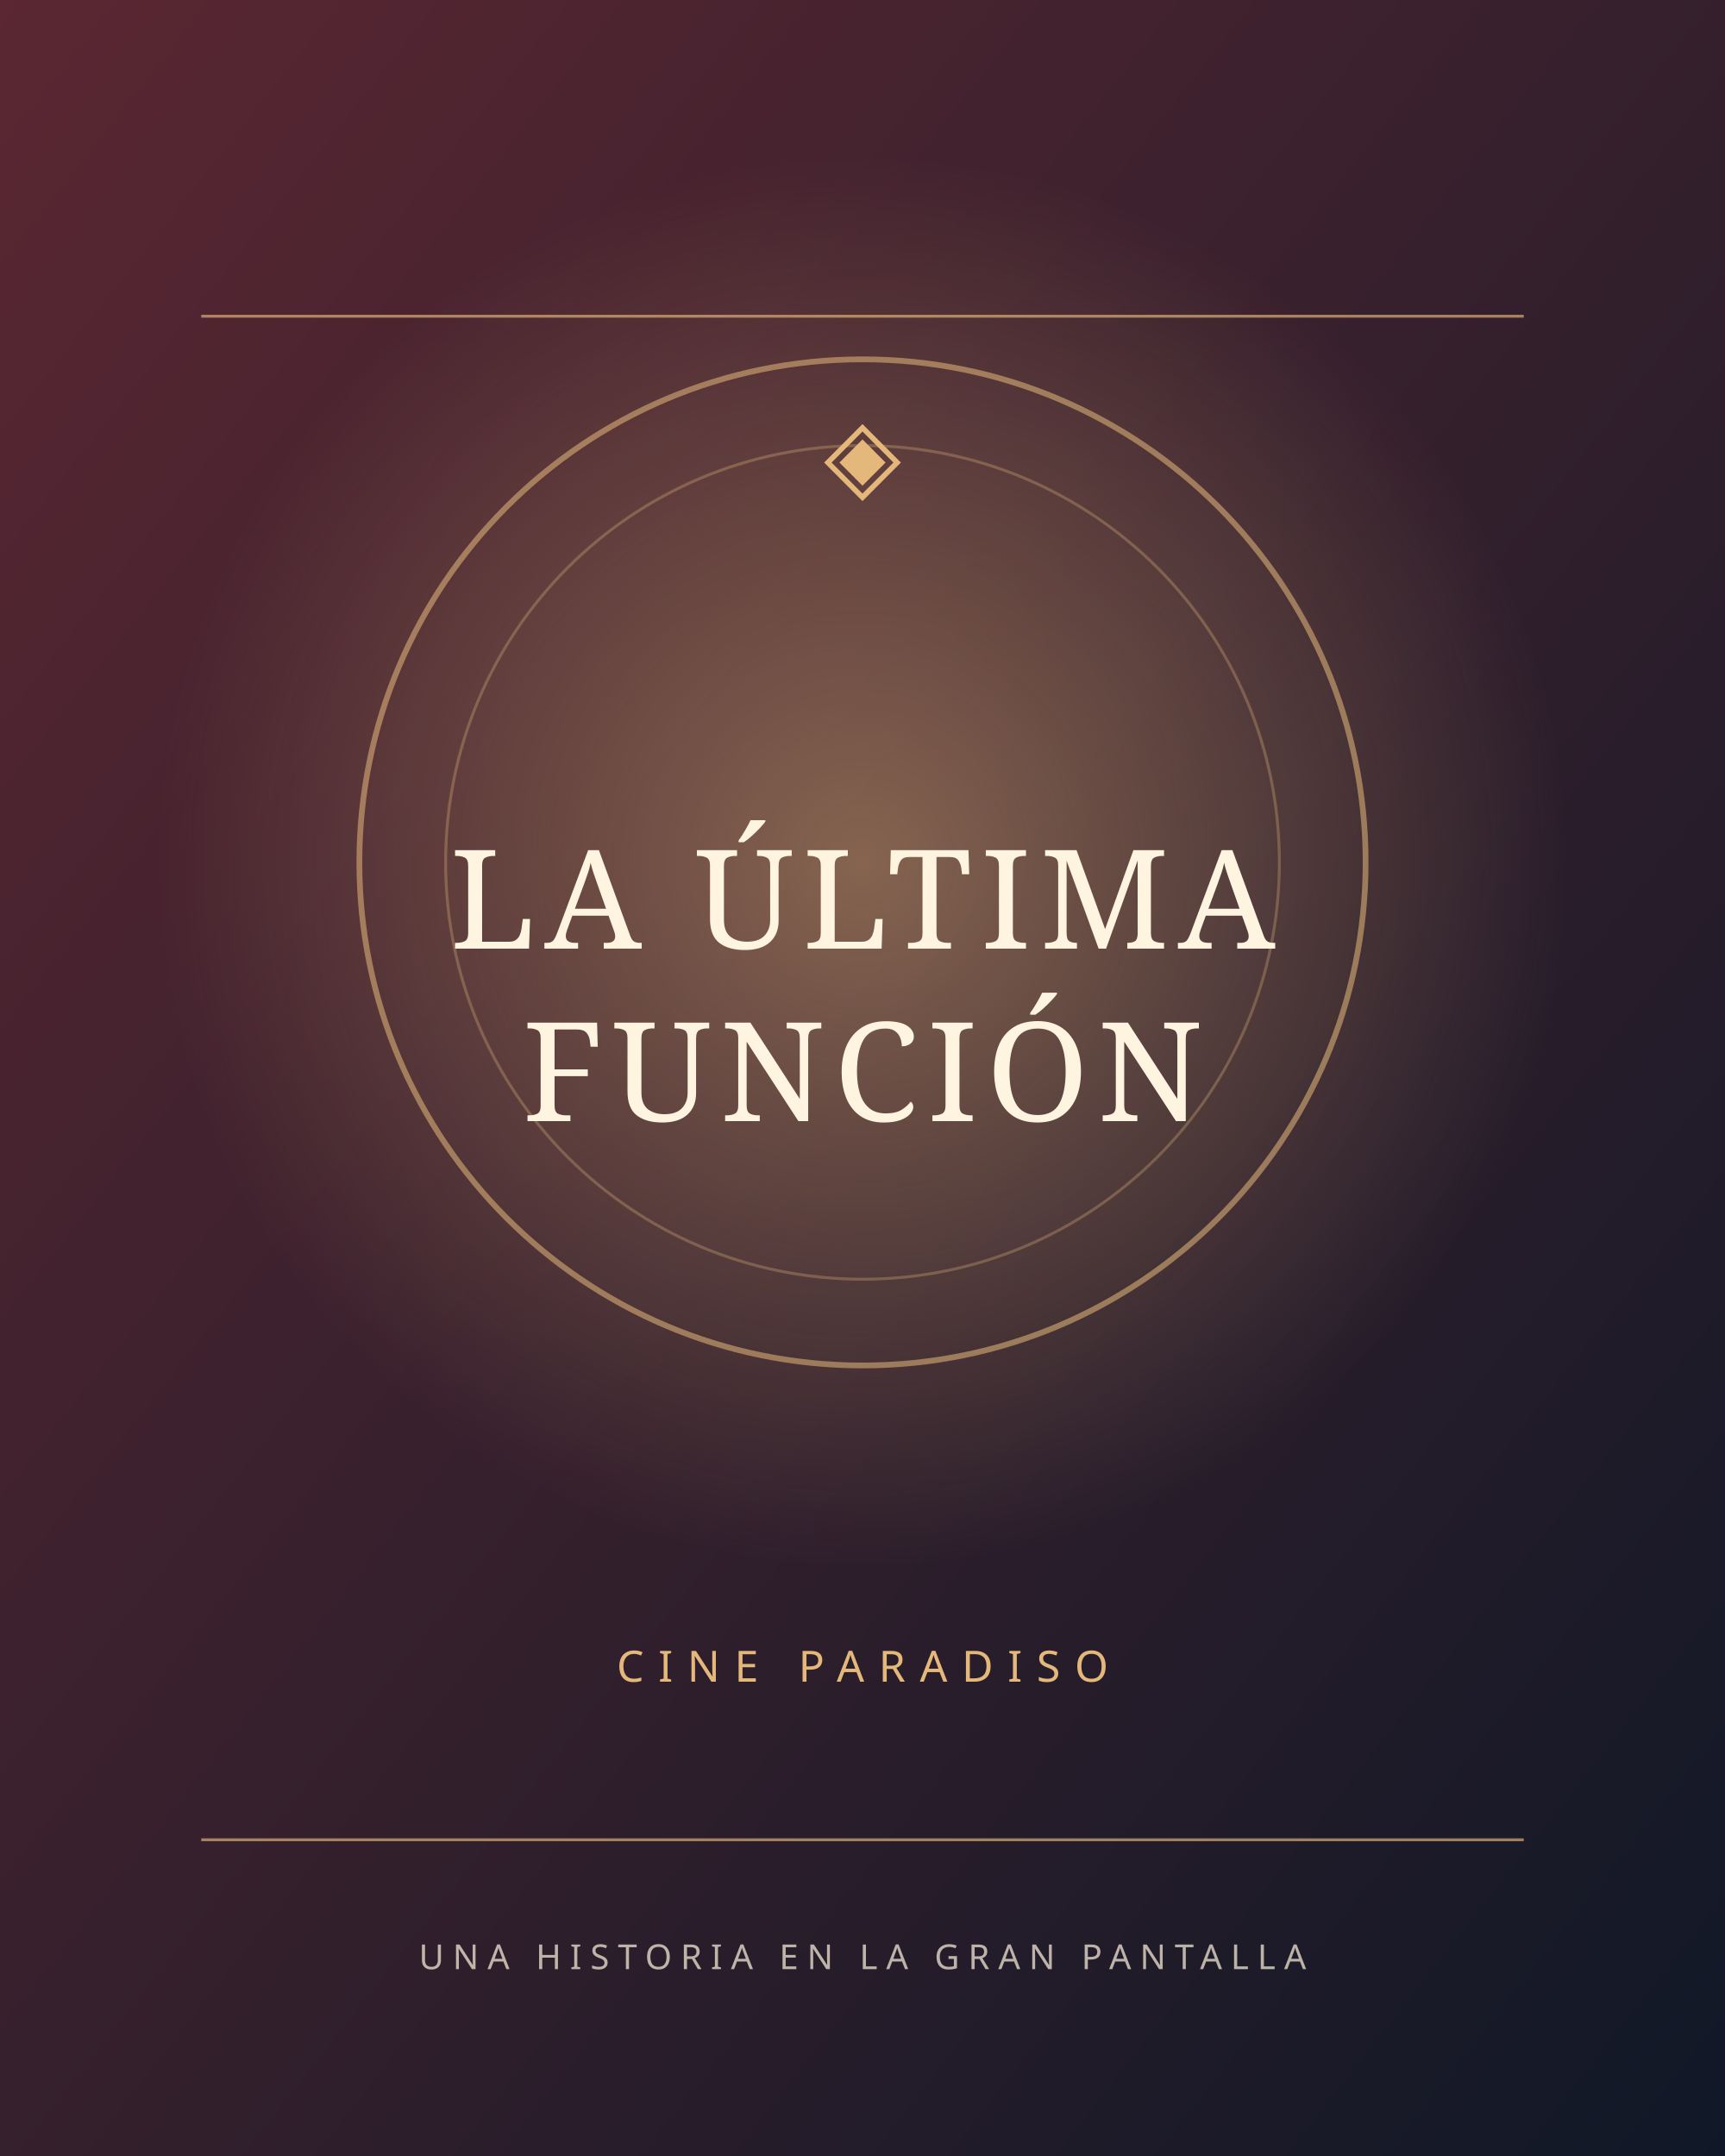
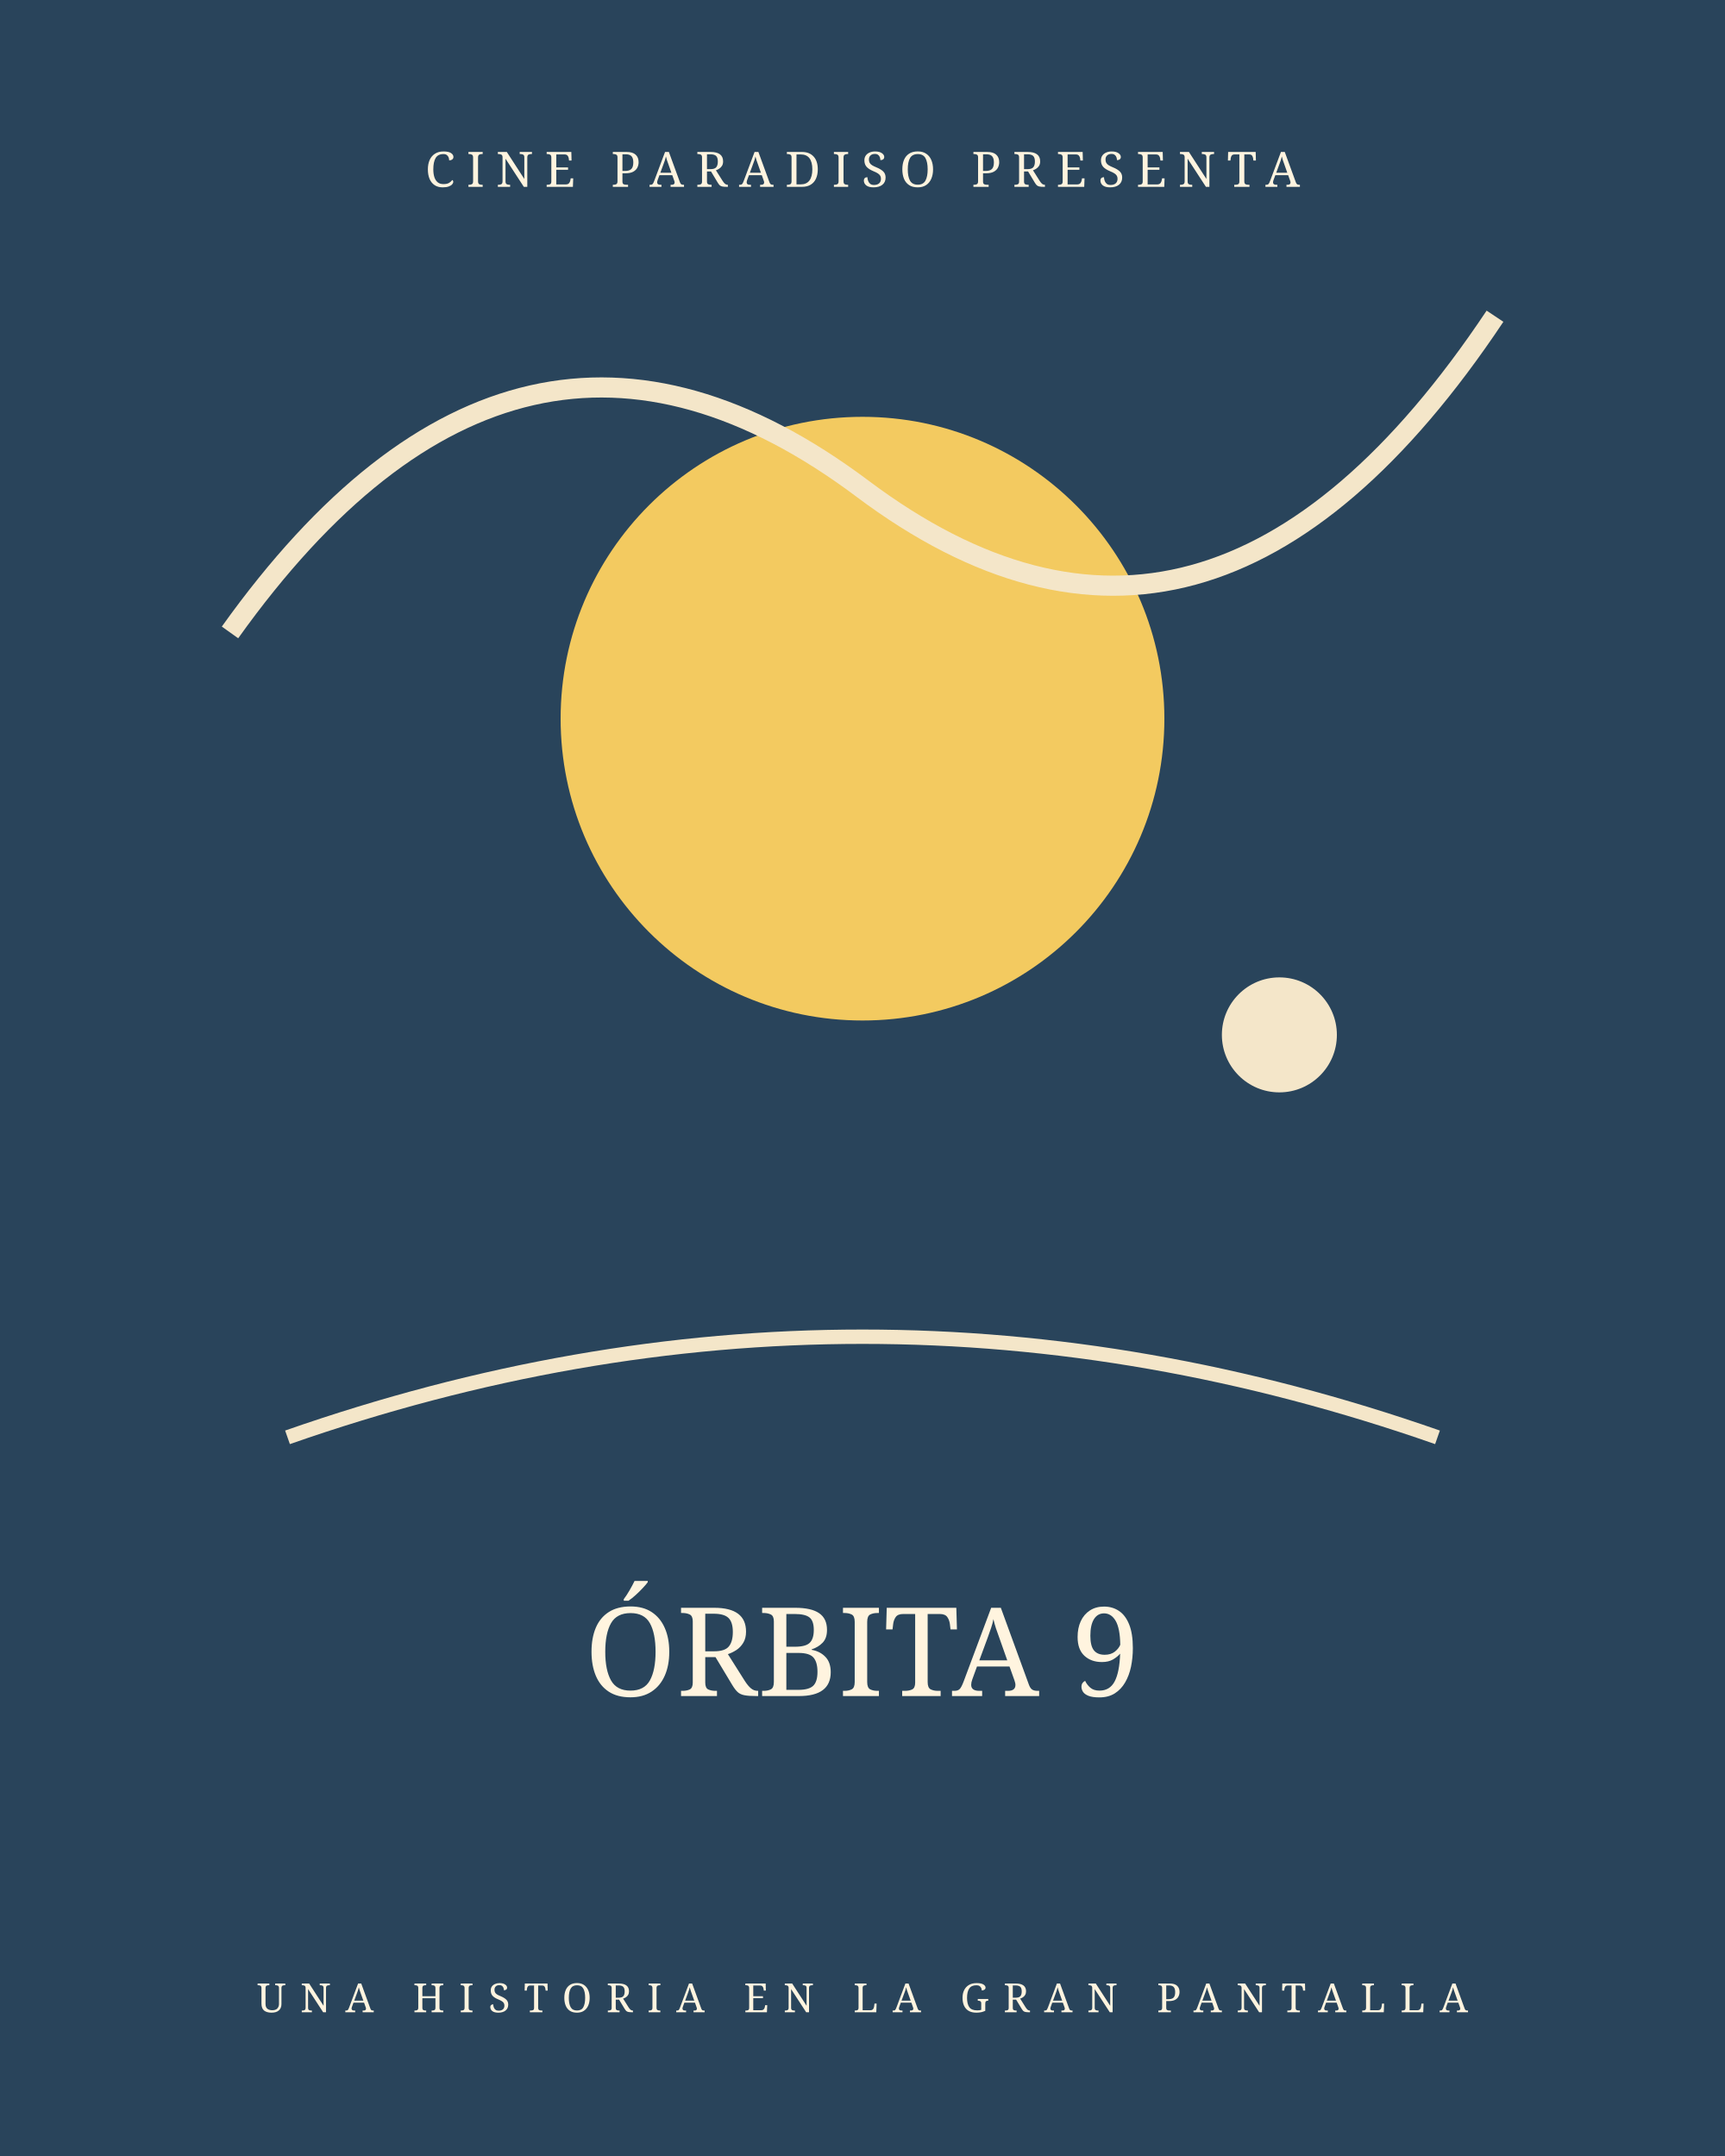
<svg xmlns="http://www.w3.org/2000/svg" viewBox="0 0 600 750">
-   <defs>
-     <linearGradient id="fondo" x1="0" y1="0" x2="1" y2="1">
-       <stop offset="0" stop-color="#5a2732" />
-       <stop offset="1" stop-color="#101827" />
-     </linearGradient>
-     <radialGradient id="luz">
-       <stop offset="0" stop-color="#e4b77b" stop-opacity=".45" />
-       <stop offset="1" stop-color="#e4b77b" stop-opacity="0" />
-     </radialGradient>
-   </defs>
-   <rect width="600" height="750" fill="url(#fondo)" />
-   <circle cx="300" cy="300" r="245" fill="url(#luz)" />
-   <circle cx="300" cy="300" r="175" fill="none" stroke="#e4b77b" stroke-opacity=".55" stroke-width="2" />
-   <circle cx="300" cy="300" r="145" fill="none" stroke="#e4b77b" stroke-opacity=".3" />
-   <path d="M70 110 H530 M70 640 H530" stroke="#e4b77b" stroke-opacity=".65" />
-   <text x="300" y="170" text-anchor="middle" fill="#e4b77b" font-family="Georgia,serif" font-size="35">◈</text>
-   <text x="300" y="330" text-anchor="middle" fill="#fff4df" font-family="Georgia,serif" font-size="48" letter-spacing="3">LA ÚLTIMA</text>
-   <text x="300" y="390" text-anchor="middle" fill="#fff4df" font-family="Georgia,serif" font-size="48" letter-spacing="3">FUNCIÓN</text>
-   <text x="300" y="585" text-anchor="middle" fill="#e4b77b" font-family="sans-serif" font-size="15" letter-spacing="5">CINE PARADISO</text>
-   <text x="300" y="685" text-anchor="middle" fill="#fff4df" fill-opacity=".7" font-family="sans-serif" font-size="12" letter-spacing="3">UNA HISTORIA EN LA GRAN PANTALLA</text>
+   <rect width="600" height="750" fill="#29445b" />
+   <circle cx="300" cy="250" r="105" fill="#f3ca60" />
+   <path d="M80 220 Q180 80 300 170 T520 110" fill="none" stroke="#f4e6c9" stroke-width="7" />
+   <circle cx="445" cy="360" r="20" fill="#f4e6c9" />
+   <path d="M100 500 Q300 430 500 500" fill="none" stroke="#f4e6c9" stroke-width="5" />
+   <text x="300" y="65" text-anchor="middle" fill="#fff4df" font-family="Georgia,serif" font-size="17" letter-spacing="4">CINE PARADISO PRESENTA</text>
+   <text x="300" y="590" text-anchor="middle" fill="#fff4df" font-family="Georgia,serif" font-size="43">ÓRBITA 9</text>
+   <text x="300" y="700" text-anchor="middle" fill="#fff4df" font-family="Georgia,serif" font-size="14" letter-spacing="5">UNA HISTORIA EN LA GRAN PANTALLA</text>
</svg>
